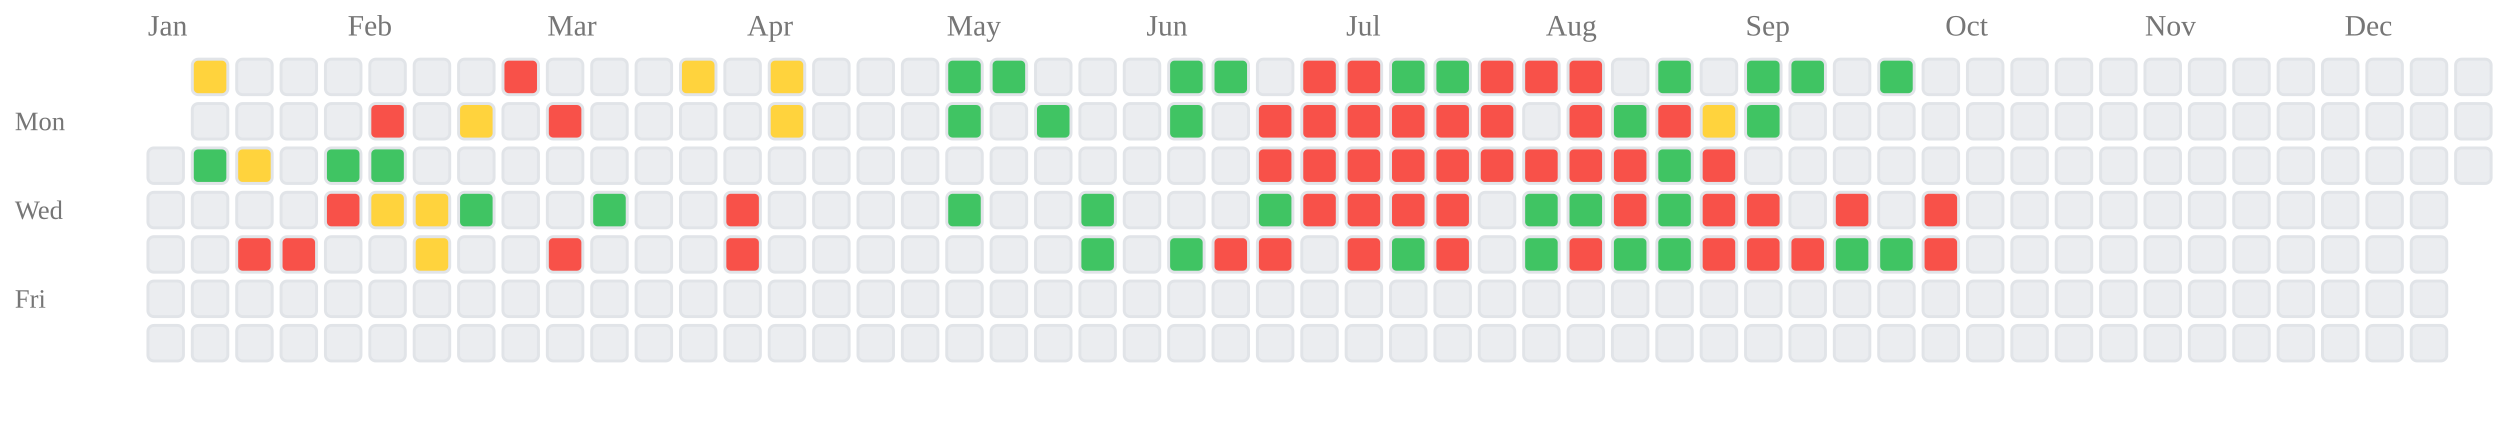
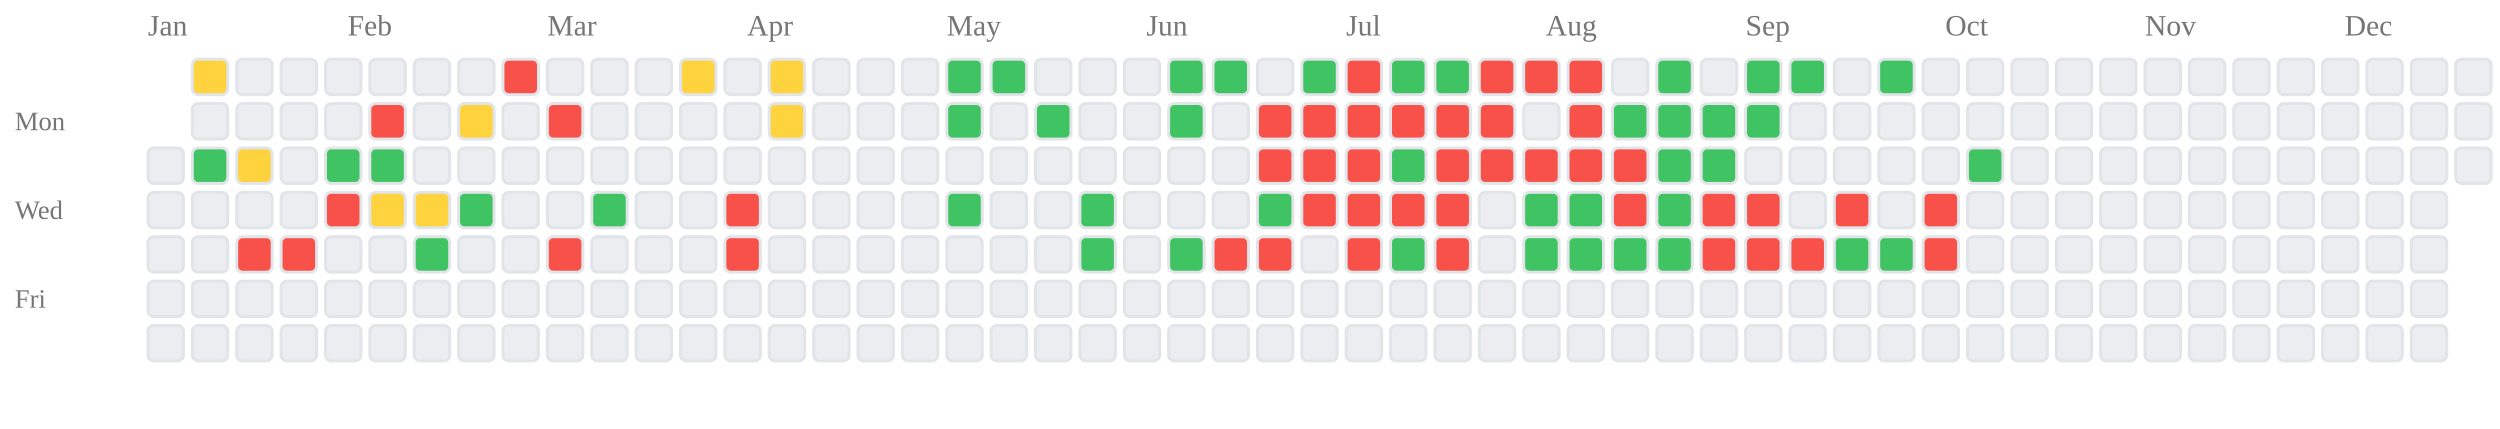
<svg xmlns="http://www.w3.org/2000/svg" width="845" height="145">
  <style>
        .month { font-size: 10px; fill: #767676; }
        .day { font-size: 9px; fill: #767676; }
        .cell { stroke: #e1e4e8; stroke-width: 1; }
        .cell-profit { fill: #40c463; }
        .cell-loss { fill: #f85149; }
        .cell-breakeven { fill: #ffd33d; }
        .cell-empty { fill: #ebedf0; }
    </style>
  <text x="50.0" y="12" class="month">Jan</text>
  <text x="117.5" y="12" class="month">Feb</text>
  <text x="185.0" y="12" class="month">Mar</text>
  <text x="252.5" y="12" class="month">Apr</text>
  <text x="320.0" y="12" class="month">May</text>
  <text x="387.5" y="12" class="month">Jun</text>
  <text x="455.0" y="12" class="month">Jul</text>
  <text x="522.5" y="12" class="month">Aug</text>
  <text x="590.0" y="12" class="month">Sep</text>
  <text x="657.5" y="12" class="month">Oct</text>
  <text x="725.0" y="12" class="month">Nov</text>
  <text x="792.5" y="12" class="month">Dec</text>
  <text x="5" y="44" class="day">Mon</text>
  <text x="5" y="74" class="day">Wed</text>
  <text x="5" y="104" class="day">Fri</text>
  <rect x="50" y="50" width="12" height="12" class="cell cell-empty" rx="2" ry="2" />
  <rect x="50" y="65" width="12" height="12" class="cell cell-empty" rx="2" ry="2" />
  <rect x="50" y="80" width="12" height="12" class="cell cell-empty" rx="2" ry="2" />
  <rect x="50" y="95" width="12" height="12" class="cell cell-empty" rx="2" ry="2" />
  <rect x="50" y="110" width="12" height="12" class="cell cell-empty" rx="2" ry="2" />
  <rect x="65" y="20" width="12" height="12" class="cell cell-breakeven" rx="2" ry="2" />
  <rect x="65" y="35" width="12" height="12" class="cell cell-empty" rx="2" ry="2" />
  <rect x="65" y="50" width="12" height="12" class="cell cell-profit" rx="2" ry="2" />
  <rect x="65" y="65" width="12" height="12" class="cell cell-empty" rx="2" ry="2" />
  <rect x="65" y="80" width="12" height="12" class="cell cell-empty" rx="2" ry="2" />
  <rect x="65" y="95" width="12" height="12" class="cell cell-empty" rx="2" ry="2" />
  <rect x="65" y="110" width="12" height="12" class="cell cell-empty" rx="2" ry="2" />
  <rect x="80" y="20" width="12" height="12" class="cell cell-empty" rx="2" ry="2" />
  <rect x="80" y="35" width="12" height="12" class="cell cell-empty" rx="2" ry="2" />
  <rect x="80" y="50" width="12" height="12" class="cell cell-breakeven" rx="2" ry="2" />
  <rect x="80" y="65" width="12" height="12" class="cell cell-empty" rx="2" ry="2" />
  <rect x="80" y="80" width="12" height="12" class="cell cell-loss" rx="2" ry="2" />
  <rect x="80" y="95" width="12" height="12" class="cell cell-empty" rx="2" ry="2" />
  <rect x="80" y="110" width="12" height="12" class="cell cell-empty" rx="2" ry="2" />
  <rect x="95" y="20" width="12" height="12" class="cell cell-empty" rx="2" ry="2" />
  <rect x="95" y="35" width="12" height="12" class="cell cell-empty" rx="2" ry="2" />
  <rect x="95" y="50" width="12" height="12" class="cell cell-empty" rx="2" ry="2" />
  <rect x="95" y="65" width="12" height="12" class="cell cell-empty" rx="2" ry="2" />
  <rect x="95" y="80" width="12" height="12" class="cell cell-loss" rx="2" ry="2" />
  <rect x="95" y="95" width="12" height="12" class="cell cell-empty" rx="2" ry="2" />
  <rect x="95" y="110" width="12" height="12" class="cell cell-empty" rx="2" ry="2" />
  <rect x="110" y="20" width="12" height="12" class="cell cell-empty" rx="2" ry="2" />
  <rect x="110" y="35" width="12" height="12" class="cell cell-empty" rx="2" ry="2" />
  <rect x="110" y="50" width="12" height="12" class="cell cell-profit" rx="2" ry="2" />
  <rect x="110" y="65" width="12" height="12" class="cell cell-loss" rx="2" ry="2" />
  <rect x="110" y="80" width="12" height="12" class="cell cell-empty" rx="2" ry="2" />
  <rect x="110" y="95" width="12" height="12" class="cell cell-empty" rx="2" ry="2" />
  <rect x="110" y="110" width="12" height="12" class="cell cell-empty" rx="2" ry="2" />
  <rect x="125" y="20" width="12" height="12" class="cell cell-empty" rx="2" ry="2" />
  <rect x="125" y="35" width="12" height="12" class="cell cell-loss" rx="2" ry="2" />
  <rect x="125" y="50" width="12" height="12" class="cell cell-profit" rx="2" ry="2" />
  <rect x="125" y="65" width="12" height="12" class="cell cell-breakeven" rx="2" ry="2" />
  <rect x="125" y="80" width="12" height="12" class="cell cell-empty" rx="2" ry="2" />
  <rect x="125" y="95" width="12" height="12" class="cell cell-empty" rx="2" ry="2" />
  <rect x="125" y="110" width="12" height="12" class="cell cell-empty" rx="2" ry="2" />
  <rect x="140" y="20" width="12" height="12" class="cell cell-empty" rx="2" ry="2" />
  <rect x="140" y="35" width="12" height="12" class="cell cell-empty" rx="2" ry="2" />
  <rect x="140" y="50" width="12" height="12" class="cell cell-empty" rx="2" ry="2" />
  <rect x="140" y="65" width="12" height="12" class="cell cell-breakeven" rx="2" ry="2" />
-   <rect x="140" y="80" width="12" height="12" class="cell cell-breakeven" rx="2" ry="2" />
+   <rect x="140" y="80" width="12" height="12" class="cell cell-profit" rx="2" ry="2" />
  <rect x="140" y="95" width="12" height="12" class="cell cell-empty" rx="2" ry="2" />
  <rect x="140" y="110" width="12" height="12" class="cell cell-empty" rx="2" ry="2" />
  <rect x="155" y="20" width="12" height="12" class="cell cell-empty" rx="2" ry="2" />
  <rect x="155" y="35" width="12" height="12" class="cell cell-breakeven" rx="2" ry="2" />
  <rect x="155" y="50" width="12" height="12" class="cell cell-empty" rx="2" ry="2" />
  <rect x="155" y="65" width="12" height="12" class="cell cell-profit" rx="2" ry="2" />
  <rect x="155" y="80" width="12" height="12" class="cell cell-empty" rx="2" ry="2" />
  <rect x="155" y="95" width="12" height="12" class="cell cell-empty" rx="2" ry="2" />
  <rect x="155" y="110" width="12" height="12" class="cell cell-empty" rx="2" ry="2" />
  <rect x="170" y="20" width="12" height="12" class="cell cell-loss" rx="2" ry="2" />
  <rect x="170" y="35" width="12" height="12" class="cell cell-empty" rx="2" ry="2" />
  <rect x="170" y="50" width="12" height="12" class="cell cell-empty" rx="2" ry="2" />
  <rect x="170" y="65" width="12" height="12" class="cell cell-empty" rx="2" ry="2" />
  <rect x="170" y="80" width="12" height="12" class="cell cell-empty" rx="2" ry="2" />
  <rect x="170" y="95" width="12" height="12" class="cell cell-empty" rx="2" ry="2" />
  <rect x="170" y="110" width="12" height="12" class="cell cell-empty" rx="2" ry="2" />
  <rect x="185" y="20" width="12" height="12" class="cell cell-empty" rx="2" ry="2" />
  <rect x="185" y="35" width="12" height="12" class="cell cell-loss" rx="2" ry="2" />
  <rect x="185" y="50" width="12" height="12" class="cell cell-empty" rx="2" ry="2" />
  <rect x="185" y="65" width="12" height="12" class="cell cell-empty" rx="2" ry="2" />
  <rect x="185" y="80" width="12" height="12" class="cell cell-loss" rx="2" ry="2" />
  <rect x="185" y="95" width="12" height="12" class="cell cell-empty" rx="2" ry="2" />
  <rect x="185" y="110" width="12" height="12" class="cell cell-empty" rx="2" ry="2" />
  <rect x="200" y="20" width="12" height="12" class="cell cell-empty" rx="2" ry="2" />
  <rect x="200" y="35" width="12" height="12" class="cell cell-empty" rx="2" ry="2" />
  <rect x="200" y="50" width="12" height="12" class="cell cell-empty" rx="2" ry="2" />
  <rect x="200" y="65" width="12" height="12" class="cell cell-profit" rx="2" ry="2" />
  <rect x="200" y="80" width="12" height="12" class="cell cell-empty" rx="2" ry="2" />
  <rect x="200" y="95" width="12" height="12" class="cell cell-empty" rx="2" ry="2" />
  <rect x="200" y="110" width="12" height="12" class="cell cell-empty" rx="2" ry="2" />
  <rect x="215" y="20" width="12" height="12" class="cell cell-empty" rx="2" ry="2" />
  <rect x="215" y="35" width="12" height="12" class="cell cell-empty" rx="2" ry="2" />
  <rect x="215" y="50" width="12" height="12" class="cell cell-empty" rx="2" ry="2" />
  <rect x="215" y="65" width="12" height="12" class="cell cell-empty" rx="2" ry="2" />
  <rect x="215" y="80" width="12" height="12" class="cell cell-empty" rx="2" ry="2" />
  <rect x="215" y="95" width="12" height="12" class="cell cell-empty" rx="2" ry="2" />
  <rect x="215" y="110" width="12" height="12" class="cell cell-empty" rx="2" ry="2" />
  <rect x="230" y="20" width="12" height="12" class="cell cell-breakeven" rx="2" ry="2" />
  <rect x="230" y="35" width="12" height="12" class="cell cell-empty" rx="2" ry="2" />
  <rect x="230" y="50" width="12" height="12" class="cell cell-empty" rx="2" ry="2" />
  <rect x="230" y="65" width="12" height="12" class="cell cell-empty" rx="2" ry="2" />
  <rect x="230" y="80" width="12" height="12" class="cell cell-empty" rx="2" ry="2" />
  <rect x="230" y="95" width="12" height="12" class="cell cell-empty" rx="2" ry="2" />
  <rect x="230" y="110" width="12" height="12" class="cell cell-empty" rx="2" ry="2" />
  <rect x="245" y="20" width="12" height="12" class="cell cell-empty" rx="2" ry="2" />
  <rect x="245" y="35" width="12" height="12" class="cell cell-empty" rx="2" ry="2" />
  <rect x="245" y="50" width="12" height="12" class="cell cell-empty" rx="2" ry="2" />
  <rect x="245" y="65" width="12" height="12" class="cell cell-loss" rx="2" ry="2" />
  <rect x="245" y="80" width="12" height="12" class="cell cell-loss" rx="2" ry="2" />
  <rect x="245" y="95" width="12" height="12" class="cell cell-empty" rx="2" ry="2" />
  <rect x="245" y="110" width="12" height="12" class="cell cell-empty" rx="2" ry="2" />
  <rect x="260" y="20" width="12" height="12" class="cell cell-breakeven" rx="2" ry="2" />
  <rect x="260" y="35" width="12" height="12" class="cell cell-breakeven" rx="2" ry="2" />
  <rect x="260" y="50" width="12" height="12" class="cell cell-empty" rx="2" ry="2" />
  <rect x="260" y="65" width="12" height="12" class="cell cell-empty" rx="2" ry="2" />
  <rect x="260" y="80" width="12" height="12" class="cell cell-empty" rx="2" ry="2" />
  <rect x="260" y="95" width="12" height="12" class="cell cell-empty" rx="2" ry="2" />
  <rect x="260" y="110" width="12" height="12" class="cell cell-empty" rx="2" ry="2" />
  <rect x="275" y="20" width="12" height="12" class="cell cell-empty" rx="2" ry="2" />
  <rect x="275" y="35" width="12" height="12" class="cell cell-empty" rx="2" ry="2" />
  <rect x="275" y="50" width="12" height="12" class="cell cell-empty" rx="2" ry="2" />
  <rect x="275" y="65" width="12" height="12" class="cell cell-empty" rx="2" ry="2" />
  <rect x="275" y="80" width="12" height="12" class="cell cell-empty" rx="2" ry="2" />
  <rect x="275" y="95" width="12" height="12" class="cell cell-empty" rx="2" ry="2" />
  <rect x="275" y="110" width="12" height="12" class="cell cell-empty" rx="2" ry="2" />
  <rect x="290" y="20" width="12" height="12" class="cell cell-empty" rx="2" ry="2" />
  <rect x="290" y="35" width="12" height="12" class="cell cell-empty" rx="2" ry="2" />
  <rect x="290" y="50" width="12" height="12" class="cell cell-empty" rx="2" ry="2" />
  <rect x="290" y="65" width="12" height="12" class="cell cell-empty" rx="2" ry="2" />
  <rect x="290" y="80" width="12" height="12" class="cell cell-empty" rx="2" ry="2" />
  <rect x="290" y="95" width="12" height="12" class="cell cell-empty" rx="2" ry="2" />
  <rect x="290" y="110" width="12" height="12" class="cell cell-empty" rx="2" ry="2" />
  <rect x="305" y="20" width="12" height="12" class="cell cell-empty" rx="2" ry="2" />
  <rect x="305" y="35" width="12" height="12" class="cell cell-empty" rx="2" ry="2" />
  <rect x="305" y="50" width="12" height="12" class="cell cell-empty" rx="2" ry="2" />
  <rect x="305" y="65" width="12" height="12" class="cell cell-empty" rx="2" ry="2" />
  <rect x="305" y="80" width="12" height="12" class="cell cell-empty" rx="2" ry="2" />
  <rect x="305" y="95" width="12" height="12" class="cell cell-empty" rx="2" ry="2" />
  <rect x="305" y="110" width="12" height="12" class="cell cell-empty" rx="2" ry="2" />
  <rect x="320" y="20" width="12" height="12" class="cell cell-profit" rx="2" ry="2" />
  <rect x="320" y="35" width="12" height="12" class="cell cell-profit" rx="2" ry="2" />
  <rect x="320" y="50" width="12" height="12" class="cell cell-empty" rx="2" ry="2" />
  <rect x="320" y="65" width="12" height="12" class="cell cell-profit" rx="2" ry="2" />
  <rect x="320" y="80" width="12" height="12" class="cell cell-empty" rx="2" ry="2" />
  <rect x="320" y="95" width="12" height="12" class="cell cell-empty" rx="2" ry="2" />
  <rect x="320" y="110" width="12" height="12" class="cell cell-empty" rx="2" ry="2" />
  <rect x="335" y="20" width="12" height="12" class="cell cell-profit" rx="2" ry="2" />
  <rect x="335" y="35" width="12" height="12" class="cell cell-empty" rx="2" ry="2" />
  <rect x="335" y="50" width="12" height="12" class="cell cell-empty" rx="2" ry="2" />
  <rect x="335" y="65" width="12" height="12" class="cell cell-empty" rx="2" ry="2" />
  <rect x="335" y="80" width="12" height="12" class="cell cell-empty" rx="2" ry="2" />
  <rect x="335" y="95" width="12" height="12" class="cell cell-empty" rx="2" ry="2" />
  <rect x="335" y="110" width="12" height="12" class="cell cell-empty" rx="2" ry="2" />
  <rect x="350" y="20" width="12" height="12" class="cell cell-empty" rx="2" ry="2" />
  <rect x="350" y="35" width="12" height="12" class="cell cell-profit" rx="2" ry="2" />
  <rect x="350" y="50" width="12" height="12" class="cell cell-empty" rx="2" ry="2" />
  <rect x="350" y="65" width="12" height="12" class="cell cell-empty" rx="2" ry="2" />
  <rect x="350" y="80" width="12" height="12" class="cell cell-empty" rx="2" ry="2" />
  <rect x="350" y="95" width="12" height="12" class="cell cell-empty" rx="2" ry="2" />
  <rect x="350" y="110" width="12" height="12" class="cell cell-empty" rx="2" ry="2" />
  <rect x="365" y="20" width="12" height="12" class="cell cell-empty" rx="2" ry="2" />
  <rect x="365" y="35" width="12" height="12" class="cell cell-empty" rx="2" ry="2" />
  <rect x="365" y="50" width="12" height="12" class="cell cell-empty" rx="2" ry="2" />
  <rect x="365" y="65" width="12" height="12" class="cell cell-profit" rx="2" ry="2" />
  <rect x="365" y="80" width="12" height="12" class="cell cell-profit" rx="2" ry="2" />
  <rect x="365" y="95" width="12" height="12" class="cell cell-empty" rx="2" ry="2" />
  <rect x="365" y="110" width="12" height="12" class="cell cell-empty" rx="2" ry="2" />
  <rect x="380" y="20" width="12" height="12" class="cell cell-empty" rx="2" ry="2" />
  <rect x="380" y="35" width="12" height="12" class="cell cell-empty" rx="2" ry="2" />
  <rect x="380" y="50" width="12" height="12" class="cell cell-empty" rx="2" ry="2" />
  <rect x="380" y="65" width="12" height="12" class="cell cell-empty" rx="2" ry="2" />
  <rect x="380" y="80" width="12" height="12" class="cell cell-empty" rx="2" ry="2" />
  <rect x="380" y="95" width="12" height="12" class="cell cell-empty" rx="2" ry="2" />
  <rect x="380" y="110" width="12" height="12" class="cell cell-empty" rx="2" ry="2" />
  <rect x="395" y="20" width="12" height="12" class="cell cell-profit" rx="2" ry="2" />
  <rect x="395" y="35" width="12" height="12" class="cell cell-profit" rx="2" ry="2" />
  <rect x="395" y="50" width="12" height="12" class="cell cell-empty" rx="2" ry="2" />
  <rect x="395" y="65" width="12" height="12" class="cell cell-empty" rx="2" ry="2" />
  <rect x="395" y="80" width="12" height="12" class="cell cell-profit" rx="2" ry="2" />
  <rect x="395" y="95" width="12" height="12" class="cell cell-empty" rx="2" ry="2" />
  <rect x="395" y="110" width="12" height="12" class="cell cell-empty" rx="2" ry="2" />
  <rect x="410" y="20" width="12" height="12" class="cell cell-profit" rx="2" ry="2" />
  <rect x="410" y="35" width="12" height="12" class="cell cell-empty" rx="2" ry="2" />
  <rect x="410" y="50" width="12" height="12" class="cell cell-empty" rx="2" ry="2" />
  <rect x="410" y="65" width="12" height="12" class="cell cell-empty" rx="2" ry="2" />
  <rect x="410" y="80" width="12" height="12" class="cell cell-loss" rx="2" ry="2" />
  <rect x="410" y="95" width="12" height="12" class="cell cell-empty" rx="2" ry="2" />
  <rect x="410" y="110" width="12" height="12" class="cell cell-empty" rx="2" ry="2" />
  <rect x="425" y="20" width="12" height="12" class="cell cell-empty" rx="2" ry="2" />
  <rect x="425" y="35" width="12" height="12" class="cell cell-loss" rx="2" ry="2" />
  <rect x="425" y="50" width="12" height="12" class="cell cell-loss" rx="2" ry="2" />
  <rect x="425" y="65" width="12" height="12" class="cell cell-profit" rx="2" ry="2" />
  <rect x="425" y="80" width="12" height="12" class="cell cell-loss" rx="2" ry="2" />
  <rect x="425" y="95" width="12" height="12" class="cell cell-empty" rx="2" ry="2" />
  <rect x="425" y="110" width="12" height="12" class="cell cell-empty" rx="2" ry="2" />
-   <rect x="440" y="20" width="12" height="12" class="cell cell-loss" rx="2" ry="2" />
+   <rect x="440" y="20" width="12" height="12" class="cell cell-profit" rx="2" ry="2" />
  <rect x="440" y="35" width="12" height="12" class="cell cell-loss" rx="2" ry="2" />
  <rect x="440" y="50" width="12" height="12" class="cell cell-loss" rx="2" ry="2" />
  <rect x="440" y="65" width="12" height="12" class="cell cell-loss" rx="2" ry="2" />
  <rect x="440" y="80" width="12" height="12" class="cell cell-empty" rx="2" ry="2" />
  <rect x="440" y="95" width="12" height="12" class="cell cell-empty" rx="2" ry="2" />
  <rect x="440" y="110" width="12" height="12" class="cell cell-empty" rx="2" ry="2" />
  <rect x="455" y="20" width="12" height="12" class="cell cell-loss" rx="2" ry="2" />
  <rect x="455" y="35" width="12" height="12" class="cell cell-loss" rx="2" ry="2" />
  <rect x="455" y="50" width="12" height="12" class="cell cell-loss" rx="2" ry="2" />
  <rect x="455" y="65" width="12" height="12" class="cell cell-loss" rx="2" ry="2" />
  <rect x="455" y="80" width="12" height="12" class="cell cell-loss" rx="2" ry="2" />
  <rect x="455" y="95" width="12" height="12" class="cell cell-empty" rx="2" ry="2" />
  <rect x="455" y="110" width="12" height="12" class="cell cell-empty" rx="2" ry="2" />
  <rect x="470" y="20" width="12" height="12" class="cell cell-profit" rx="2" ry="2" />
  <rect x="470" y="35" width="12" height="12" class="cell cell-loss" rx="2" ry="2" />
-   <rect x="470" y="50" width="12" height="12" class="cell cell-loss" rx="2" ry="2" />
+   <rect x="470" y="50" width="12" height="12" class="cell cell-profit" rx="2" ry="2" />
  <rect x="470" y="65" width="12" height="12" class="cell cell-loss" rx="2" ry="2" />
  <rect x="470" y="80" width="12" height="12" class="cell cell-profit" rx="2" ry="2" />
  <rect x="470" y="95" width="12" height="12" class="cell cell-empty" rx="2" ry="2" />
  <rect x="470" y="110" width="12" height="12" class="cell cell-empty" rx="2" ry="2" />
  <rect x="485" y="20" width="12" height="12" class="cell cell-profit" rx="2" ry="2" />
  <rect x="485" y="35" width="12" height="12" class="cell cell-loss" rx="2" ry="2" />
  <rect x="485" y="50" width="12" height="12" class="cell cell-loss" rx="2" ry="2" />
  <rect x="485" y="65" width="12" height="12" class="cell cell-loss" rx="2" ry="2" />
  <rect x="485" y="80" width="12" height="12" class="cell cell-loss" rx="2" ry="2" />
  <rect x="485" y="95" width="12" height="12" class="cell cell-empty" rx="2" ry="2" />
  <rect x="485" y="110" width="12" height="12" class="cell cell-empty" rx="2" ry="2" />
  <rect x="500" y="20" width="12" height="12" class="cell cell-loss" rx="2" ry="2" />
  <rect x="500" y="35" width="12" height="12" class="cell cell-loss" rx="2" ry="2" />
  <rect x="500" y="50" width="12" height="12" class="cell cell-loss" rx="2" ry="2" />
  <rect x="500" y="65" width="12" height="12" class="cell cell-empty" rx="2" ry="2" />
  <rect x="500" y="80" width="12" height="12" class="cell cell-empty" rx="2" ry="2" />
  <rect x="500" y="95" width="12" height="12" class="cell cell-empty" rx="2" ry="2" />
  <rect x="500" y="110" width="12" height="12" class="cell cell-empty" rx="2" ry="2" />
  <rect x="515" y="20" width="12" height="12" class="cell cell-loss" rx="2" ry="2" />
  <rect x="515" y="35" width="12" height="12" class="cell cell-empty" rx="2" ry="2" />
  <rect x="515" y="50" width="12" height="12" class="cell cell-loss" rx="2" ry="2" />
  <rect x="515" y="65" width="12" height="12" class="cell cell-profit" rx="2" ry="2" />
  <rect x="515" y="80" width="12" height="12" class="cell cell-profit" rx="2" ry="2" />
  <rect x="515" y="95" width="12" height="12" class="cell cell-empty" rx="2" ry="2" />
  <rect x="515" y="110" width="12" height="12" class="cell cell-empty" rx="2" ry="2" />
  <rect x="530" y="20" width="12" height="12" class="cell cell-loss" rx="2" ry="2" />
  <rect x="530" y="35" width="12" height="12" class="cell cell-loss" rx="2" ry="2" />
  <rect x="530" y="50" width="12" height="12" class="cell cell-loss" rx="2" ry="2" />
  <rect x="530" y="65" width="12" height="12" class="cell cell-profit" rx="2" ry="2" />
-   <rect x="530" y="80" width="12" height="12" class="cell cell-loss" rx="2" ry="2" />
+   <rect x="530" y="80" width="12" height="12" class="cell cell-profit" rx="2" ry="2" />
  <rect x="530" y="95" width="12" height="12" class="cell cell-empty" rx="2" ry="2" />
  <rect x="530" y="110" width="12" height="12" class="cell cell-empty" rx="2" ry="2" />
  <rect x="545" y="20" width="12" height="12" class="cell cell-empty" rx="2" ry="2" />
  <rect x="545" y="35" width="12" height="12" class="cell cell-profit" rx="2" ry="2" />
  <rect x="545" y="50" width="12" height="12" class="cell cell-loss" rx="2" ry="2" />
  <rect x="545" y="65" width="12" height="12" class="cell cell-loss" rx="2" ry="2" />
  <rect x="545" y="80" width="12" height="12" class="cell cell-profit" rx="2" ry="2" />
  <rect x="545" y="95" width="12" height="12" class="cell cell-empty" rx="2" ry="2" />
  <rect x="545" y="110" width="12" height="12" class="cell cell-empty" rx="2" ry="2" />
  <rect x="560" y="20" width="12" height="12" class="cell cell-profit" rx="2" ry="2" />
-   <rect x="560" y="35" width="12" height="12" class="cell cell-loss" rx="2" ry="2" />
+   <rect x="560" y="35" width="12" height="12" class="cell cell-profit" rx="2" ry="2" />
  <rect x="560" y="50" width="12" height="12" class="cell cell-profit" rx="2" ry="2" />
  <rect x="560" y="65" width="12" height="12" class="cell cell-profit" rx="2" ry="2" />
  <rect x="560" y="80" width="12" height="12" class="cell cell-profit" rx="2" ry="2" />
  <rect x="560" y="95" width="12" height="12" class="cell cell-empty" rx="2" ry="2" />
  <rect x="560" y="110" width="12" height="12" class="cell cell-empty" rx="2" ry="2" />
  <rect x="575" y="20" width="12" height="12" class="cell cell-empty" rx="2" ry="2" />
-   <rect x="575" y="35" width="12" height="12" class="cell cell-breakeven" rx="2" ry="2" />
-   <rect x="575" y="50" width="12" height="12" class="cell cell-loss" rx="2" ry="2" />
+   <rect x="575" y="35" width="12" height="12" class="cell cell-profit" rx="2" ry="2" />
+   <rect x="575" y="50" width="12" height="12" class="cell cell-profit" rx="2" ry="2" />
  <rect x="575" y="65" width="12" height="12" class="cell cell-loss" rx="2" ry="2" />
  <rect x="575" y="80" width="12" height="12" class="cell cell-loss" rx="2" ry="2" />
  <rect x="575" y="95" width="12" height="12" class="cell cell-empty" rx="2" ry="2" />
  <rect x="575" y="110" width="12" height="12" class="cell cell-empty" rx="2" ry="2" />
  <rect x="590" y="20" width="12" height="12" class="cell cell-profit" rx="2" ry="2" />
  <rect x="590" y="35" width="12" height="12" class="cell cell-profit" rx="2" ry="2" />
  <rect x="590" y="50" width="12" height="12" class="cell cell-empty" rx="2" ry="2" />
  <rect x="590" y="65" width="12" height="12" class="cell cell-loss" rx="2" ry="2" />
  <rect x="590" y="80" width="12" height="12" class="cell cell-loss" rx="2" ry="2" />
  <rect x="590" y="95" width="12" height="12" class="cell cell-empty" rx="2" ry="2" />
  <rect x="590" y="110" width="12" height="12" class="cell cell-empty" rx="2" ry="2" />
  <rect x="605" y="20" width="12" height="12" class="cell cell-profit" rx="2" ry="2" />
  <rect x="605" y="35" width="12" height="12" class="cell cell-empty" rx="2" ry="2" />
  <rect x="605" y="50" width="12" height="12" class="cell cell-empty" rx="2" ry="2" />
  <rect x="605" y="65" width="12" height="12" class="cell cell-empty" rx="2" ry="2" />
  <rect x="605" y="80" width="12" height="12" class="cell cell-loss" rx="2" ry="2" />
  <rect x="605" y="95" width="12" height="12" class="cell cell-empty" rx="2" ry="2" />
  <rect x="605" y="110" width="12" height="12" class="cell cell-empty" rx="2" ry="2" />
  <rect x="620" y="20" width="12" height="12" class="cell cell-empty" rx="2" ry="2" />
  <rect x="620" y="35" width="12" height="12" class="cell cell-empty" rx="2" ry="2" />
  <rect x="620" y="50" width="12" height="12" class="cell cell-empty" rx="2" ry="2" />
  <rect x="620" y="65" width="12" height="12" class="cell cell-loss" rx="2" ry="2" />
  <rect x="620" y="80" width="12" height="12" class="cell cell-profit" rx="2" ry="2" />
  <rect x="620" y="95" width="12" height="12" class="cell cell-empty" rx="2" ry="2" />
  <rect x="620" y="110" width="12" height="12" class="cell cell-empty" rx="2" ry="2" />
  <rect x="635" y="20" width="12" height="12" class="cell cell-profit" rx="2" ry="2" />
  <rect x="635" y="35" width="12" height="12" class="cell cell-empty" rx="2" ry="2" />
  <rect x="635" y="50" width="12" height="12" class="cell cell-empty" rx="2" ry="2" />
  <rect x="635" y="65" width="12" height="12" class="cell cell-empty" rx="2" ry="2" />
  <rect x="635" y="80" width="12" height="12" class="cell cell-profit" rx="2" ry="2" />
  <rect x="635" y="95" width="12" height="12" class="cell cell-empty" rx="2" ry="2" />
  <rect x="635" y="110" width="12" height="12" class="cell cell-empty" rx="2" ry="2" />
  <rect x="650" y="20" width="12" height="12" class="cell cell-empty" rx="2" ry="2" />
  <rect x="650" y="35" width="12" height="12" class="cell cell-empty" rx="2" ry="2" />
  <rect x="650" y="50" width="12" height="12" class="cell cell-empty" rx="2" ry="2" />
  <rect x="650" y="65" width="12" height="12" class="cell cell-loss" rx="2" ry="2" />
  <rect x="650" y="80" width="12" height="12" class="cell cell-loss" rx="2" ry="2" />
  <rect x="650" y="95" width="12" height="12" class="cell cell-empty" rx="2" ry="2" />
  <rect x="650" y="110" width="12" height="12" class="cell cell-empty" rx="2" ry="2" />
  <rect x="665" y="20" width="12" height="12" class="cell cell-empty" rx="2" ry="2" />
  <rect x="665" y="35" width="12" height="12" class="cell cell-empty" rx="2" ry="2" />
-   <rect x="665" y="50" width="12" height="12" class="cell cell-empty" rx="2" ry="2" />
+   <rect x="665" y="50" width="12" height="12" class="cell cell-profit" rx="2" ry="2" />
  <rect x="665" y="65" width="12" height="12" class="cell cell-empty" rx="2" ry="2" />
  <rect x="665" y="80" width="12" height="12" class="cell cell-empty" rx="2" ry="2" />
  <rect x="665" y="95" width="12" height="12" class="cell cell-empty" rx="2" ry="2" />
  <rect x="665" y="110" width="12" height="12" class="cell cell-empty" rx="2" ry="2" />
  <rect x="680" y="20" width="12" height="12" class="cell cell-empty" rx="2" ry="2" />
  <rect x="680" y="35" width="12" height="12" class="cell cell-empty" rx="2" ry="2" />
  <rect x="680" y="50" width="12" height="12" class="cell cell-empty" rx="2" ry="2" />
  <rect x="680" y="65" width="12" height="12" class="cell cell-empty" rx="2" ry="2" />
  <rect x="680" y="80" width="12" height="12" class="cell cell-empty" rx="2" ry="2" />
  <rect x="680" y="95" width="12" height="12" class="cell cell-empty" rx="2" ry="2" />
  <rect x="680" y="110" width="12" height="12" class="cell cell-empty" rx="2" ry="2" />
  <rect x="695" y="20" width="12" height="12" class="cell cell-empty" rx="2" ry="2" />
  <rect x="695" y="35" width="12" height="12" class="cell cell-empty" rx="2" ry="2" />
  <rect x="695" y="50" width="12" height="12" class="cell cell-empty" rx="2" ry="2" />
  <rect x="695" y="65" width="12" height="12" class="cell cell-empty" rx="2" ry="2" />
  <rect x="695" y="80" width="12" height="12" class="cell cell-empty" rx="2" ry="2" />
  <rect x="695" y="95" width="12" height="12" class="cell cell-empty" rx="2" ry="2" />
  <rect x="695" y="110" width="12" height="12" class="cell cell-empty" rx="2" ry="2" />
  <rect x="710" y="20" width="12" height="12" class="cell cell-empty" rx="2" ry="2" />
  <rect x="710" y="35" width="12" height="12" class="cell cell-empty" rx="2" ry="2" />
  <rect x="710" y="50" width="12" height="12" class="cell cell-empty" rx="2" ry="2" />
  <rect x="710" y="65" width="12" height="12" class="cell cell-empty" rx="2" ry="2" />
  <rect x="710" y="80" width="12" height="12" class="cell cell-empty" rx="2" ry="2" />
  <rect x="710" y="95" width="12" height="12" class="cell cell-empty" rx="2" ry="2" />
  <rect x="710" y="110" width="12" height="12" class="cell cell-empty" rx="2" ry="2" />
  <rect x="725" y="20" width="12" height="12" class="cell cell-empty" rx="2" ry="2" />
  <rect x="725" y="35" width="12" height="12" class="cell cell-empty" rx="2" ry="2" />
  <rect x="725" y="50" width="12" height="12" class="cell cell-empty" rx="2" ry="2" />
  <rect x="725" y="65" width="12" height="12" class="cell cell-empty" rx="2" ry="2" />
  <rect x="725" y="80" width="12" height="12" class="cell cell-empty" rx="2" ry="2" />
  <rect x="725" y="95" width="12" height="12" class="cell cell-empty" rx="2" ry="2" />
  <rect x="725" y="110" width="12" height="12" class="cell cell-empty" rx="2" ry="2" />
  <rect x="740" y="20" width="12" height="12" class="cell cell-empty" rx="2" ry="2" />
  <rect x="740" y="35" width="12" height="12" class="cell cell-empty" rx="2" ry="2" />
  <rect x="740" y="50" width="12" height="12" class="cell cell-empty" rx="2" ry="2" />
  <rect x="740" y="65" width="12" height="12" class="cell cell-empty" rx="2" ry="2" />
  <rect x="740" y="80" width="12" height="12" class="cell cell-empty" rx="2" ry="2" />
  <rect x="740" y="95" width="12" height="12" class="cell cell-empty" rx="2" ry="2" />
  <rect x="740" y="110" width="12" height="12" class="cell cell-empty" rx="2" ry="2" />
  <rect x="755" y="20" width="12" height="12" class="cell cell-empty" rx="2" ry="2" />
  <rect x="755" y="35" width="12" height="12" class="cell cell-empty" rx="2" ry="2" />
  <rect x="755" y="50" width="12" height="12" class="cell cell-empty" rx="2" ry="2" />
  <rect x="755" y="65" width="12" height="12" class="cell cell-empty" rx="2" ry="2" />
  <rect x="755" y="80" width="12" height="12" class="cell cell-empty" rx="2" ry="2" />
  <rect x="755" y="95" width="12" height="12" class="cell cell-empty" rx="2" ry="2" />
  <rect x="755" y="110" width="12" height="12" class="cell cell-empty" rx="2" ry="2" />
  <rect x="770" y="20" width="12" height="12" class="cell cell-empty" rx="2" ry="2" />
  <rect x="770" y="35" width="12" height="12" class="cell cell-empty" rx="2" ry="2" />
  <rect x="770" y="50" width="12" height="12" class="cell cell-empty" rx="2" ry="2" />
  <rect x="770" y="65" width="12" height="12" class="cell cell-empty" rx="2" ry="2" />
  <rect x="770" y="80" width="12" height="12" class="cell cell-empty" rx="2" ry="2" />
  <rect x="770" y="95" width="12" height="12" class="cell cell-empty" rx="2" ry="2" />
  <rect x="770" y="110" width="12" height="12" class="cell cell-empty" rx="2" ry="2" />
  <rect x="785" y="20" width="12" height="12" class="cell cell-empty" rx="2" ry="2" />
  <rect x="785" y="35" width="12" height="12" class="cell cell-empty" rx="2" ry="2" />
  <rect x="785" y="50" width="12" height="12" class="cell cell-empty" rx="2" ry="2" />
  <rect x="785" y="65" width="12" height="12" class="cell cell-empty" rx="2" ry="2" />
  <rect x="785" y="80" width="12" height="12" class="cell cell-empty" rx="2" ry="2" />
  <rect x="785" y="95" width="12" height="12" class="cell cell-empty" rx="2" ry="2" />
  <rect x="785" y="110" width="12" height="12" class="cell cell-empty" rx="2" ry="2" />
  <rect x="800" y="20" width="12" height="12" class="cell cell-empty" rx="2" ry="2" />
  <rect x="800" y="35" width="12" height="12" class="cell cell-empty" rx="2" ry="2" />
  <rect x="800" y="50" width="12" height="12" class="cell cell-empty" rx="2" ry="2" />
  <rect x="800" y="65" width="12" height="12" class="cell cell-empty" rx="2" ry="2" />
  <rect x="800" y="80" width="12" height="12" class="cell cell-empty" rx="2" ry="2" />
  <rect x="800" y="95" width="12" height="12" class="cell cell-empty" rx="2" ry="2" />
  <rect x="800" y="110" width="12" height="12" class="cell cell-empty" rx="2" ry="2" />
  <rect x="815" y="20" width="12" height="12" class="cell cell-empty" rx="2" ry="2" />
  <rect x="815" y="35" width="12" height="12" class="cell cell-empty" rx="2" ry="2" />
  <rect x="815" y="50" width="12" height="12" class="cell cell-empty" rx="2" ry="2" />
  <rect x="815" y="65" width="12" height="12" class="cell cell-empty" rx="2" ry="2" />
  <rect x="815" y="80" width="12" height="12" class="cell cell-empty" rx="2" ry="2" />
  <rect x="815" y="95" width="12" height="12" class="cell cell-empty" rx="2" ry="2" />
  <rect x="815" y="110" width="12" height="12" class="cell cell-empty" rx="2" ry="2" />
  <rect x="830" y="20" width="12" height="12" class="cell cell-empty" rx="2" ry="2" />
  <rect x="830" y="35" width="12" height="12" class="cell cell-empty" rx="2" ry="2" />
  <rect x="830" y="50" width="12" height="12" class="cell cell-empty" rx="2" ry="2" />
</svg>
